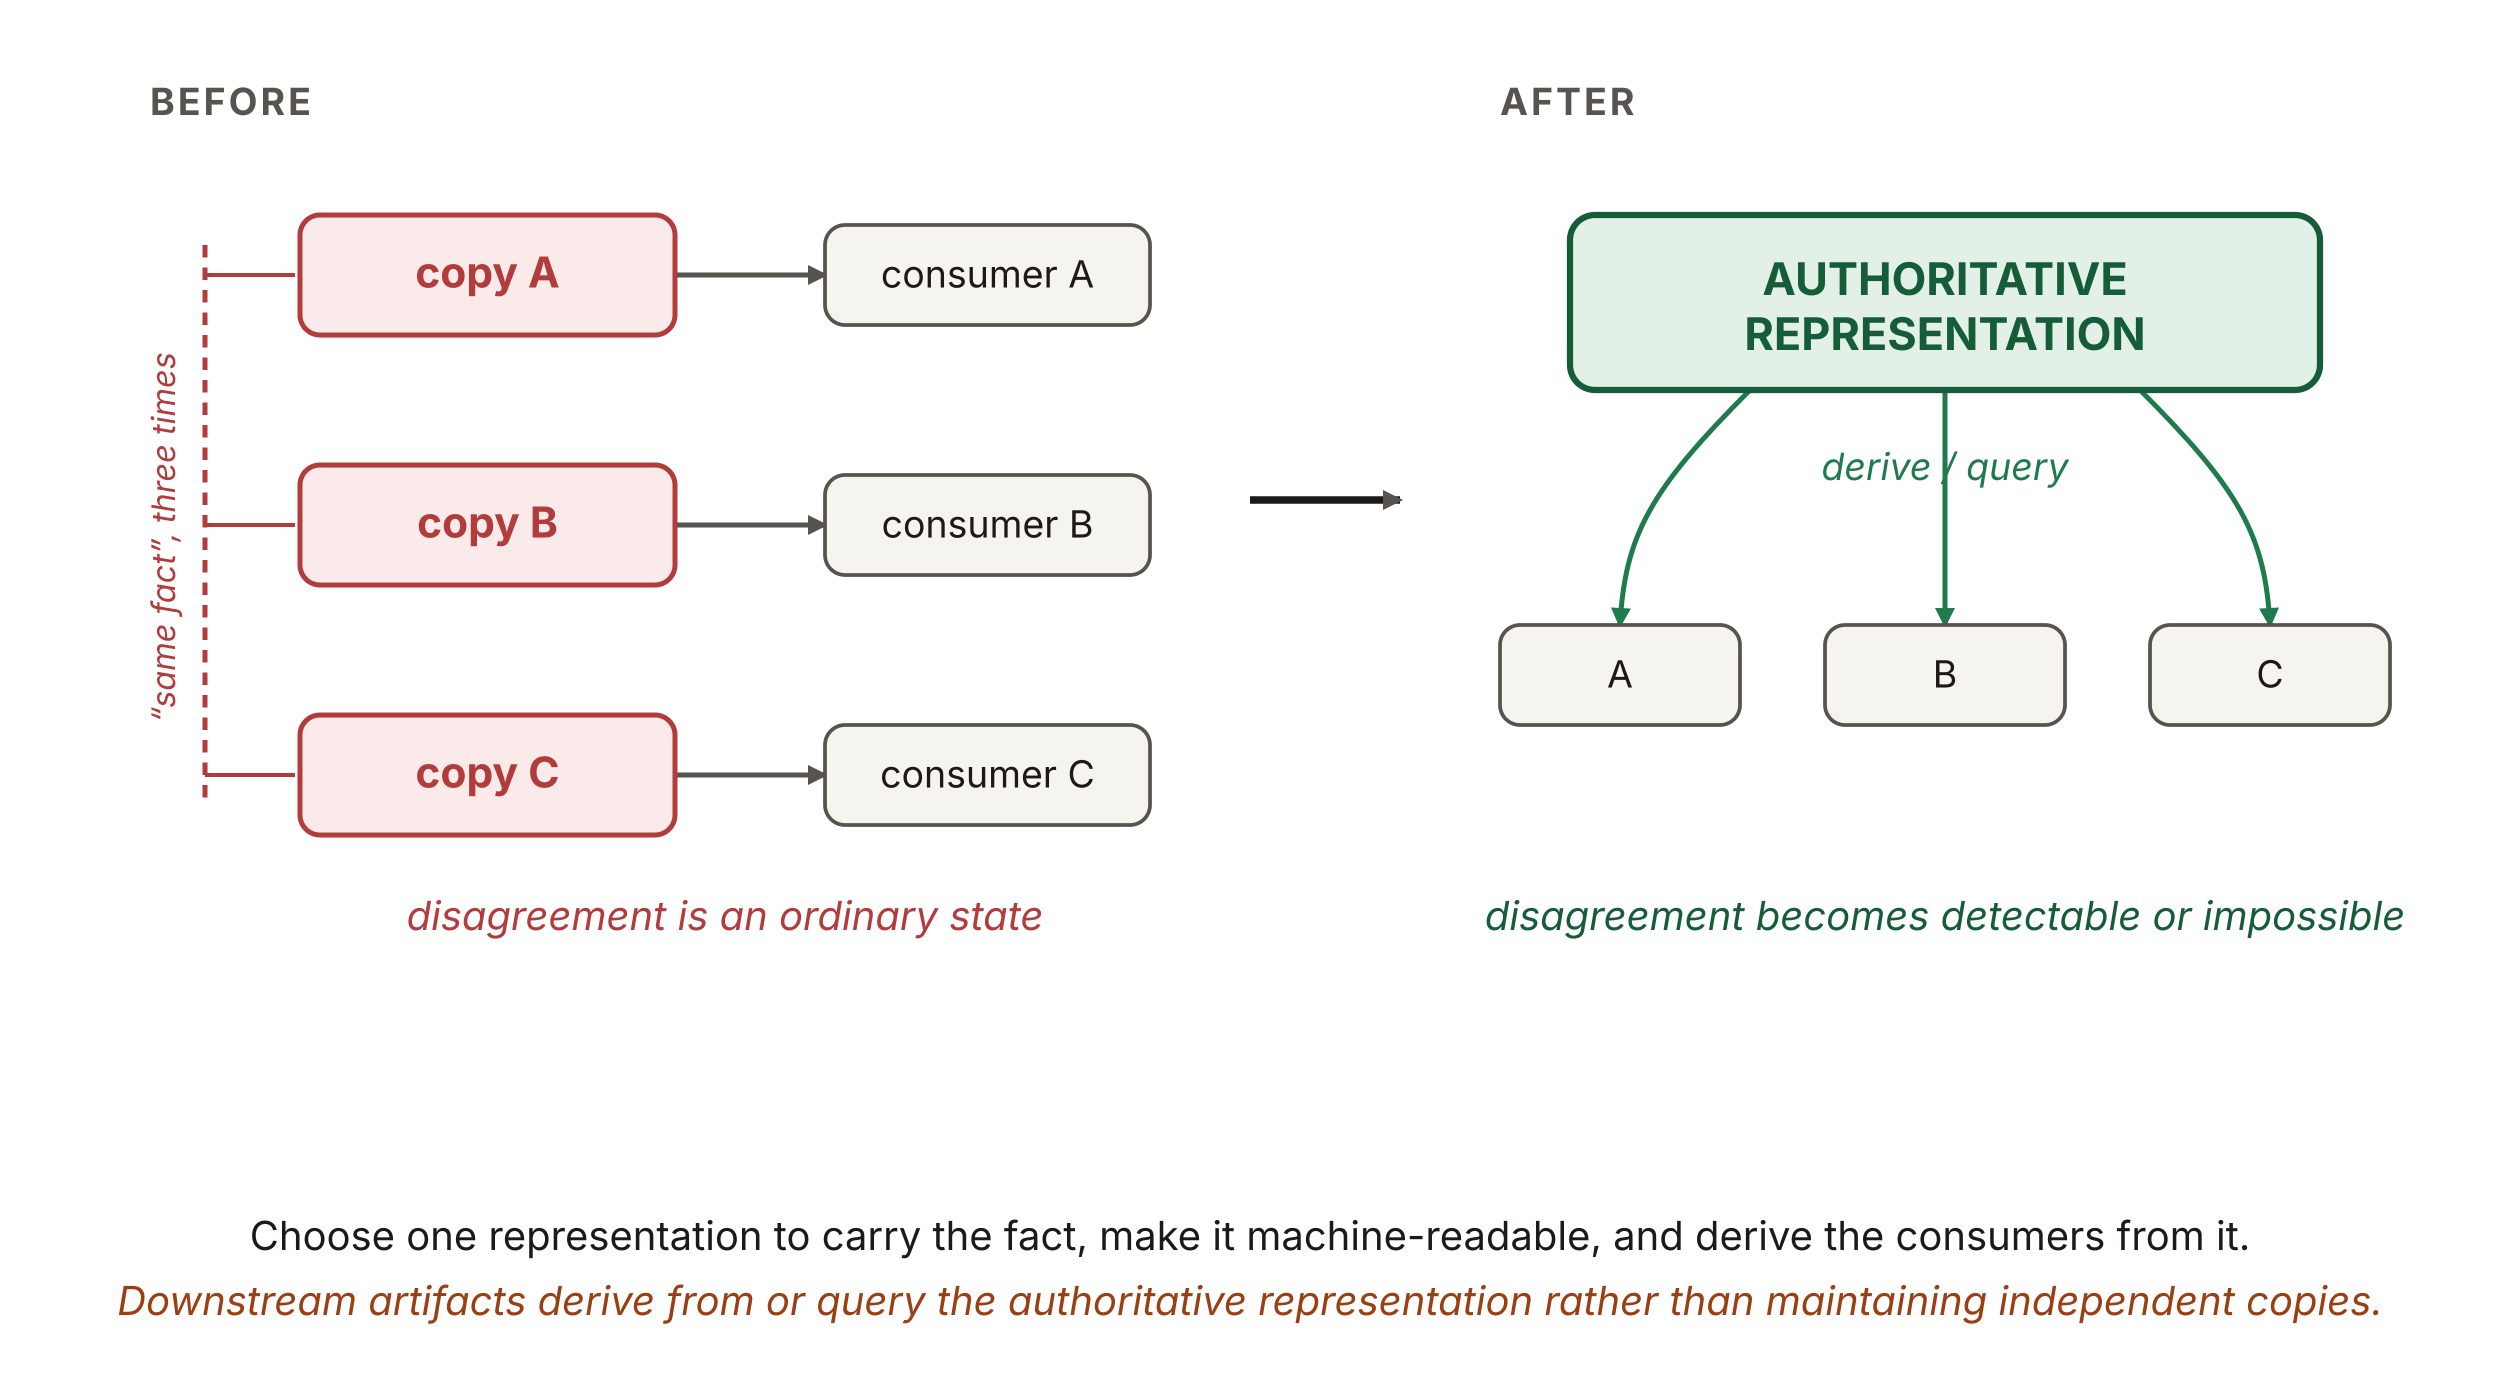
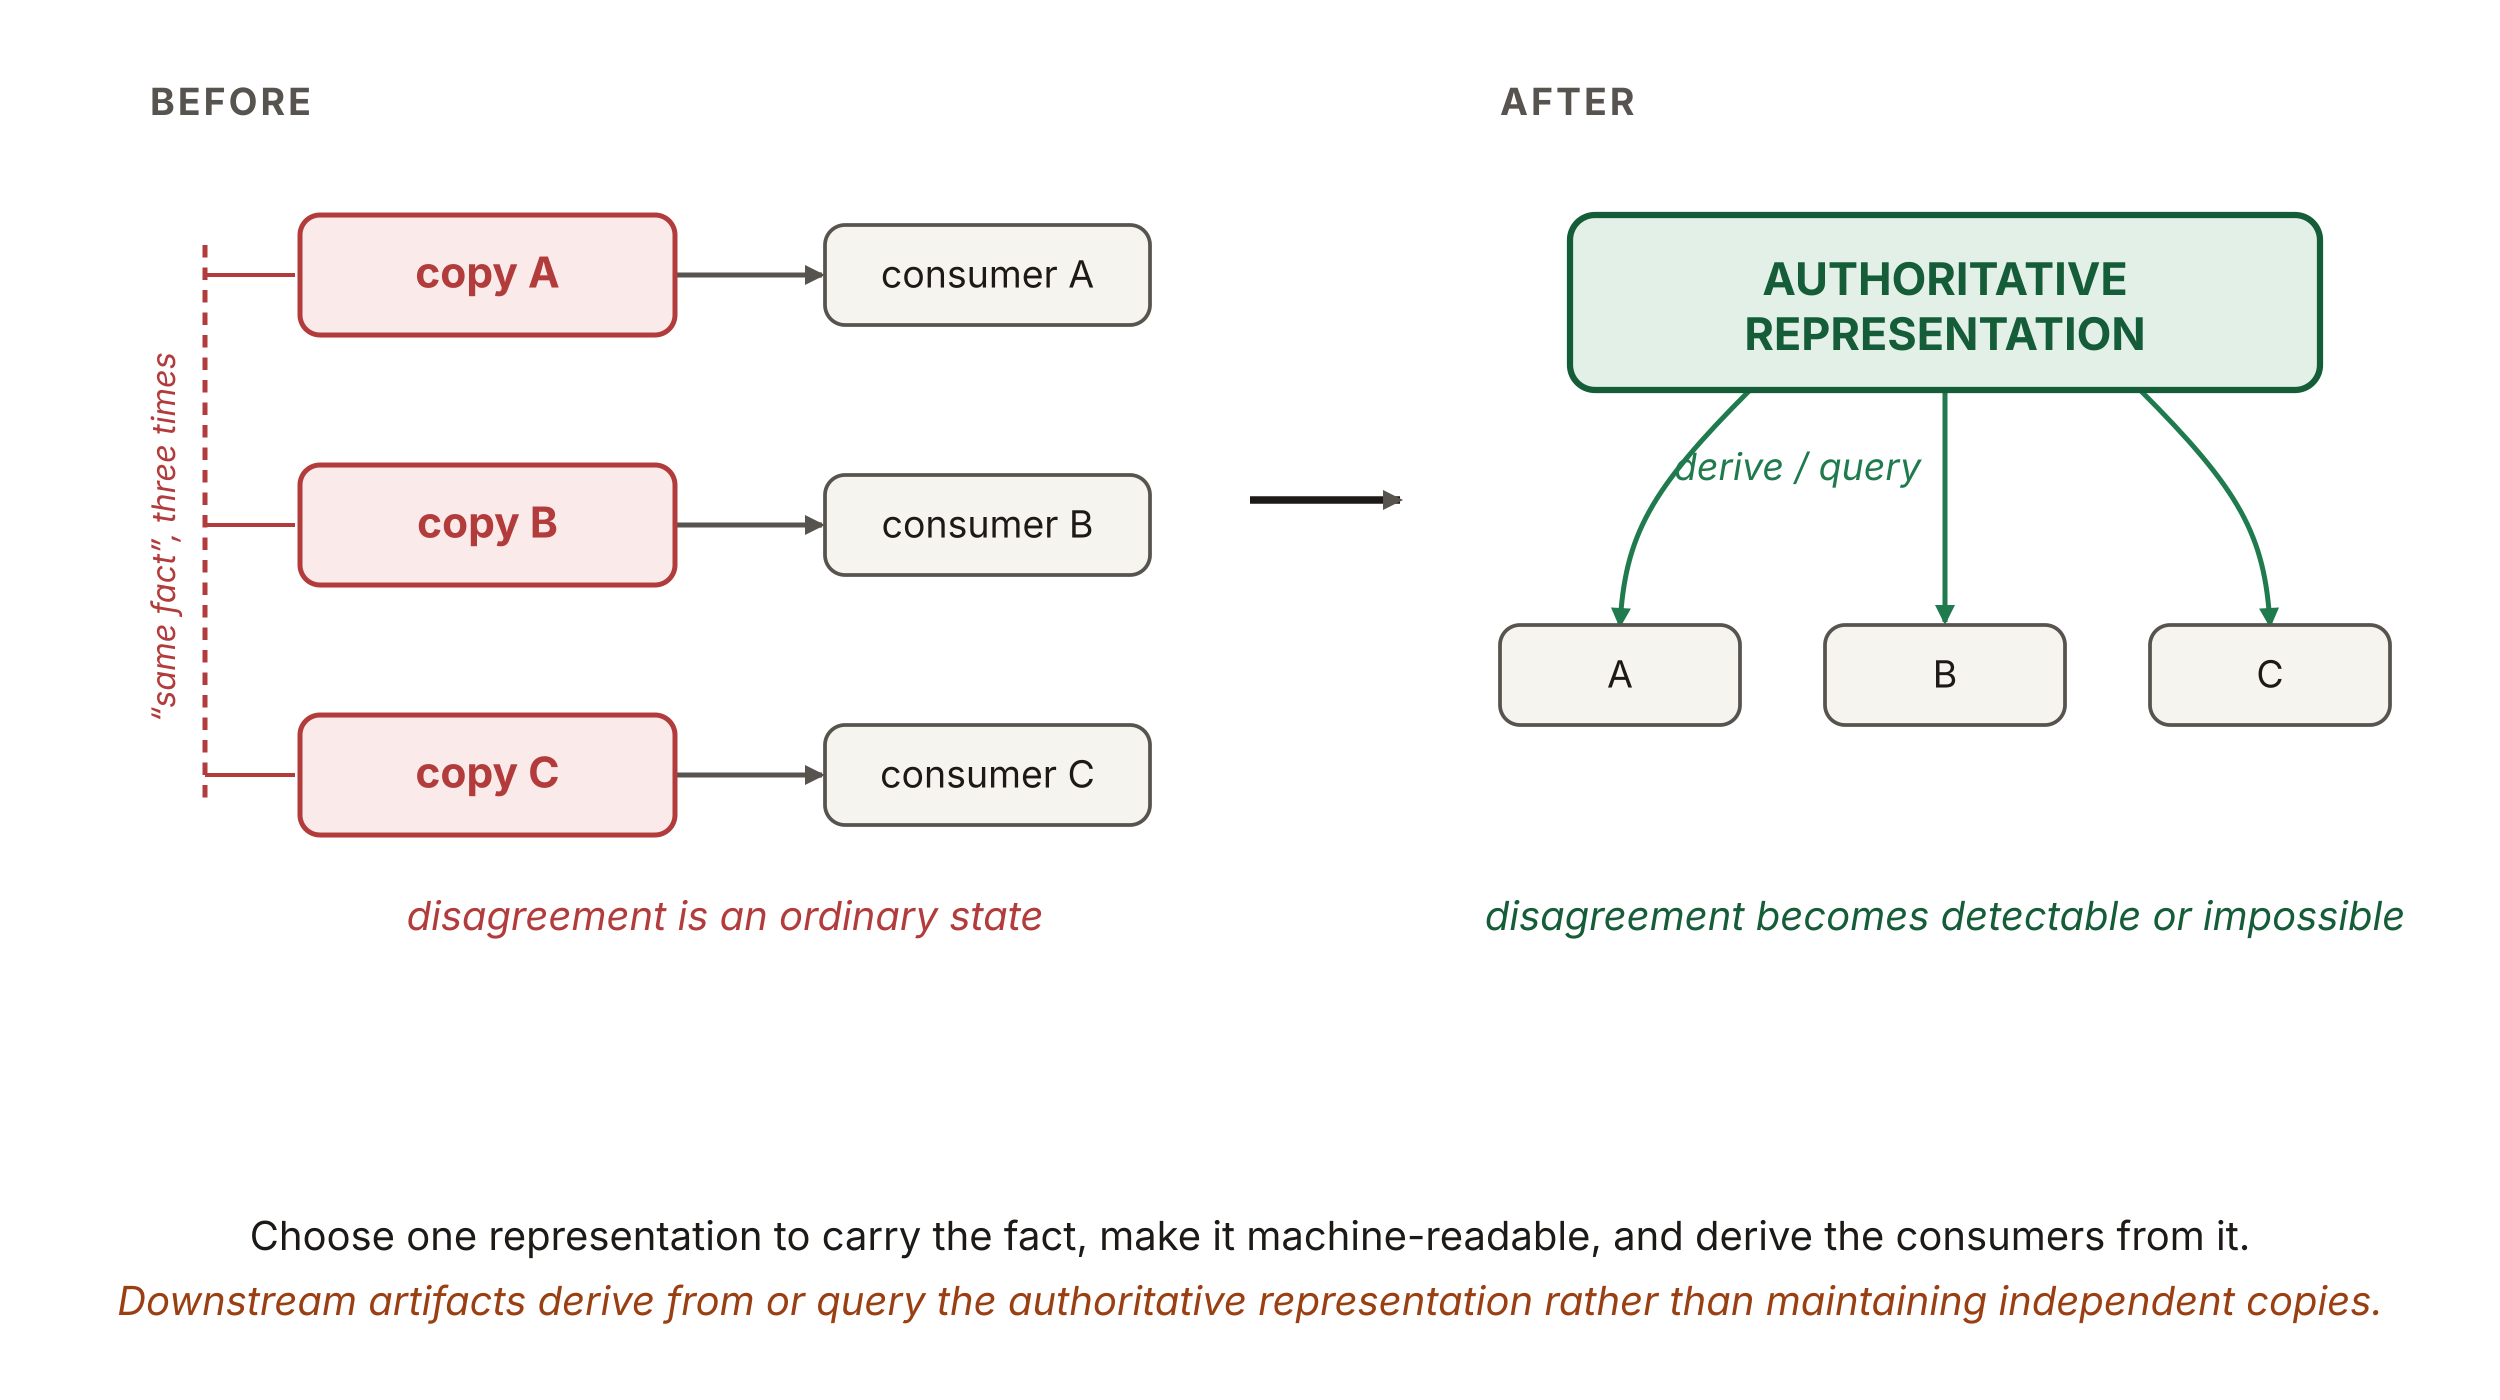
<svg xmlns="http://www.w3.org/2000/svg" viewBox="0 0 1000 560" width="1000" height="560" role="img" aria-labelledby="c1Title c1Desc" font-family="'Source Sans 3', -apple-system, 'Segoe UI', sans-serif">
  <defs>
    <marker id="c1-ah" viewBox="0 0 10 10" refX="8.5" refY="5" markerWidth="8" markerHeight="8" orient="auto" markerUnits="userSpaceOnUse">
      <path d="M0 0 L10 5 L0 10 z" fill="#57534e" />
    </marker>
    <marker id="c1-ah-g" viewBox="0 0 10 10" refX="8.5" refY="5" markerWidth="8" markerHeight="8" orient="auto" markerUnits="userSpaceOnUse">
      <path d="M0 0 L10 5 L0 10 z" fill="#1f7a4d" />
    </marker>
  </defs>
  <text x="60" y="46" font-size="15" font-weight="700" letter-spacing="0.08em" fill="#57534e">BEFORE</text>
  <text x="600" y="46" font-size="15" font-weight="700" letter-spacing="0.08em" fill="#57534e">AFTER</text>
  <line x1="82" y1="98" x2="82" y2="322" stroke="#b23b3b" stroke-width="2" stroke-dasharray="5 4" />
  <line x1="82" y1="110" x2="118" y2="110" stroke="#b23b3b" stroke-width="1.6" />
  <line x1="82" y1="210" x2="118" y2="210" stroke="#b23b3b" stroke-width="1.6" />
  <line x1="82" y1="310" x2="118" y2="310" stroke="#b23b3b" stroke-width="1.6" />
  <g stroke="#57534e" stroke-width="2" marker-end="url(#c1-ah)">
-     <line x1="270" y1="110" x2="330" y2="110" />
-     <line x1="270" y1="210" x2="330" y2="210" />
-     <line x1="270" y1="310" x2="330" y2="310" />
+     <line x1="270" y1="110" x2="328.8" y2="110" />
+     <line x1="270" y1="210" x2="328.8" y2="210" />
+     <line x1="270" y1="310" x2="328.8" y2="310" />
  </g>
  <g stroke="#1f7a4d" stroke-width="2" fill="none" marker-end="url(#c1-ah-g)">
    <path d="M700,156 C660,196 650,214 648,250" />
-     <line x1="778" y1="156" x2="778" y2="250" />
+     <line x1="778" y1="156" x2="778" y2="248.8" />
    <path d="M856,156 C896,196 906,214 908,250" />
  </g>
  <g>
    <rect id="copy-a" x="120" y="86" width="150" height="48" rx="8" fill="#fbeaea" stroke="#b23b3b" stroke-width="2" />
    <text x="195" y="115" text-anchor="middle" font-size="17" font-weight="700" fill="#b23b3b">copy A</text>
    <rect id="copy-b" x="120" y="186" width="150" height="48" rx="8" fill="#fbeaea" stroke="#b23b3b" stroke-width="2" />
    <text x="195" y="215" text-anchor="middle" font-size="17" font-weight="700" fill="#b23b3b">copy B</text>
    <rect id="copy-c" x="120" y="286" width="150" height="48" rx="8" fill="#fbeaea" stroke="#b23b3b" stroke-width="2" />
    <text x="195" y="315" text-anchor="middle" font-size="17" font-weight="700" fill="#b23b3b">copy C</text>
  </g>
  <g>
    <rect id="consumer-a" x="330" y="90" width="130" height="40" rx="8" fill="#f6f4ef" stroke="#57534e" stroke-width="1.5" />
    <text x="395" y="115" text-anchor="middle" font-size="15" fill="#1c1917">consumer A</text>
    <rect id="consumer-b" x="330" y="190" width="130" height="40" rx="8" fill="#f6f4ef" stroke="#57534e" stroke-width="1.5" />
    <text x="395" y="215" text-anchor="middle" font-size="15" fill="#1c1917">consumer B</text>
    <rect id="consumer-c" x="330" y="290" width="130" height="40" rx="8" fill="#f6f4ef" stroke="#57534e" stroke-width="1.5" />
    <text x="395" y="315" text-anchor="middle" font-size="15" fill="#1c1917">consumer C</text>
  </g>
  <rect id="authoritative" x="628" y="86" width="300" height="70" rx="10" fill="#e3f0e7" stroke="#155c38" stroke-width="2.5" />
  <text x="778" y="118" text-anchor="middle" font-size="18" font-weight="700" fill="#155c38">AUTHORITATIVE</text>
  <text x="778" y="140" text-anchor="middle" font-size="18" font-weight="700" fill="#155c38">REPRESENTATION</text>
  <g>
    <rect id="out-a" x="600" y="250" width="96" height="40" rx="8" fill="#f6f4ef" stroke="#57534e" stroke-width="1.5" />
    <text x="648" y="275" text-anchor="middle" font-size="15" fill="#1c1917">A</text>
    <rect id="out-b" x="730" y="250" width="96" height="40" rx="8" fill="#f6f4ef" stroke="#57534e" stroke-width="1.5" />
    <text x="778" y="275" text-anchor="middle" font-size="15" fill="#1c1917">B</text>
    <rect id="out-c" x="860" y="250" width="96" height="40" rx="8" fill="#f6f4ef" stroke="#57534e" stroke-width="1.5" />
    <text x="908" y="275" text-anchor="middle" font-size="15" fill="#1c1917">C</text>
  </g>
  <text x="70" y="215" text-anchor="middle" font-size="13" font-style="italic" fill="#b23b3b" transform="rotate(-90 70 215)">“same fact”, three times</text>
  <text x="290" y="372" text-anchor="middle" font-size="16" font-style="italic" fill="#b23b3b">disagreement is an ordinary state</text>
-   <text x="778" y="192" text-anchor="middle" font-size="15" font-style="italic" fill="#1f7a4d">derive / query</text>
+   <text x="719" y="192" text-anchor="middle" font-size="15" font-style="italic" fill="#1f7a4d">derive / query</text>
  <text x="778" y="372" text-anchor="middle" font-size="16" font-style="italic" fill="#155c38">disagreement becomes detectable or impossible</text>
  <line x1="500" y1="200" x2="560" y2="200" stroke="#1c1917" stroke-width="3" marker-end="url(#c1-ah)" />
  <text x="500" y="500" text-anchor="middle" font-size="16" fill="#1c1917">Choose one representation to carry the fact, make it machine-readable, and derive the consumers from it.</text>
  <text x="500" y="526" text-anchor="middle" font-size="16" font-style="italic" fill="#9a3f12">Downstream artifacts derive from or query the authoritative representation rather than maintaining independent copies.</text>
</svg>
